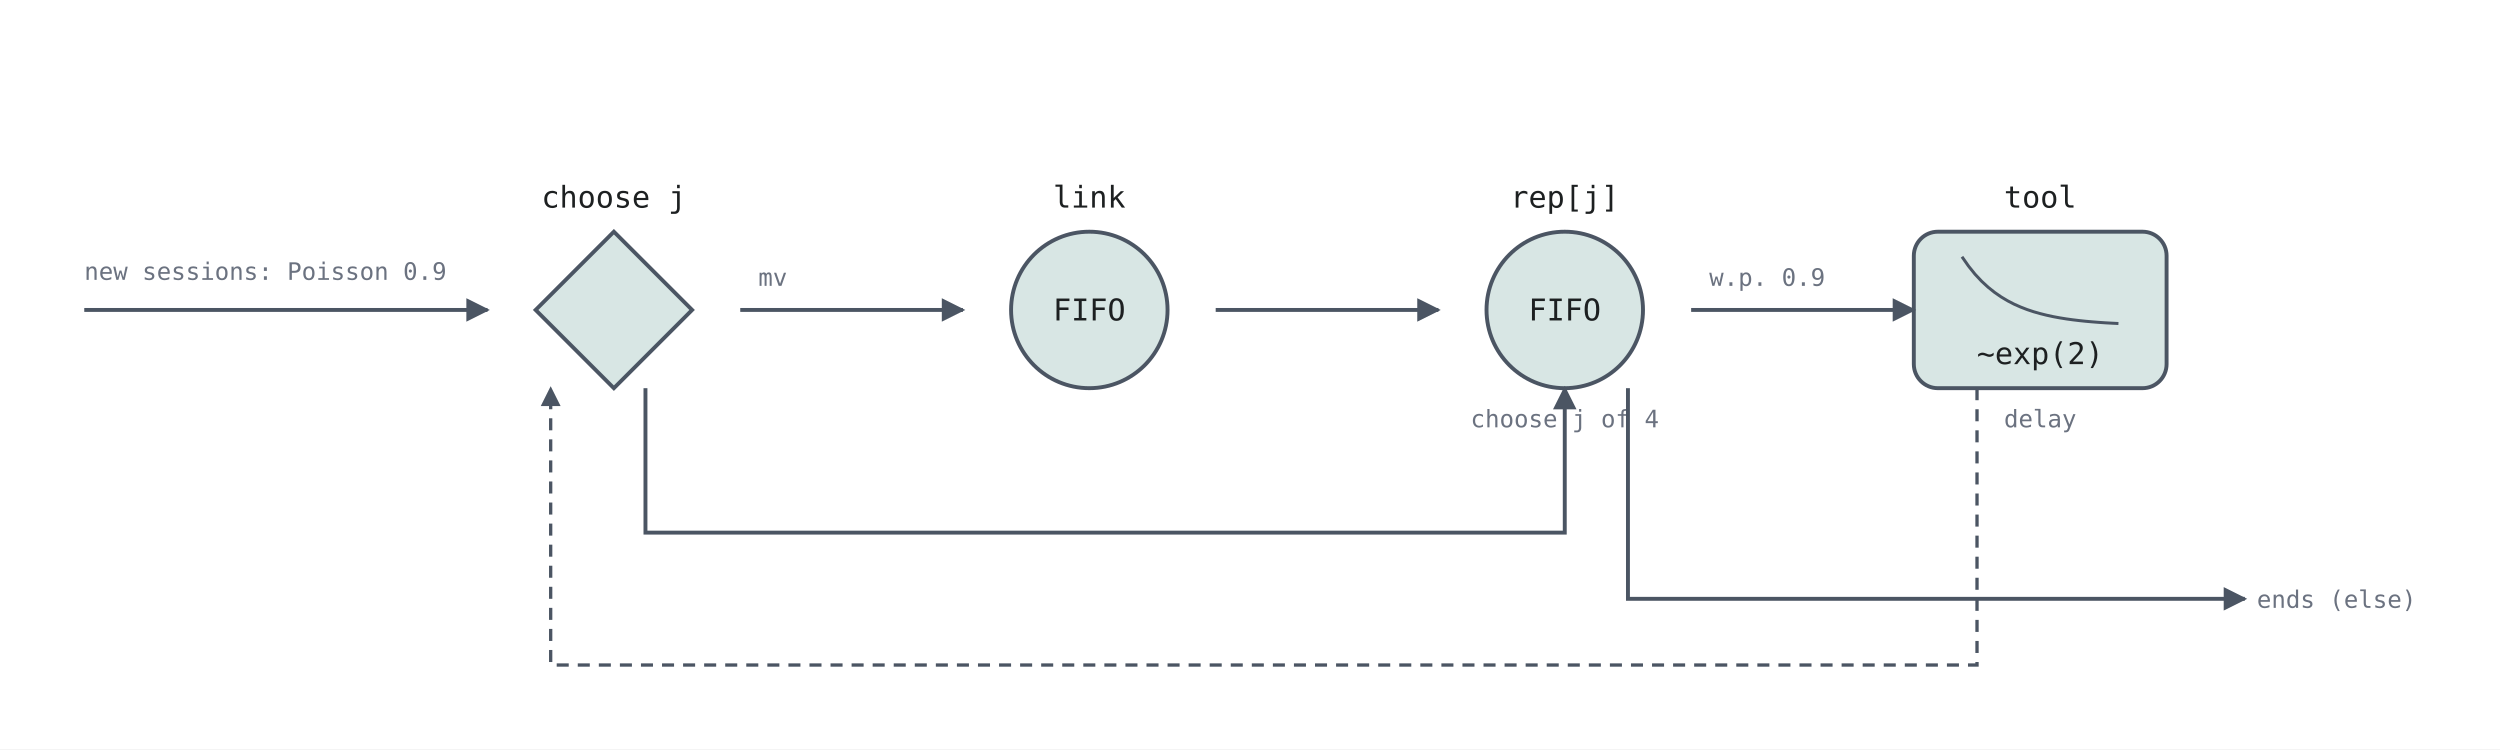
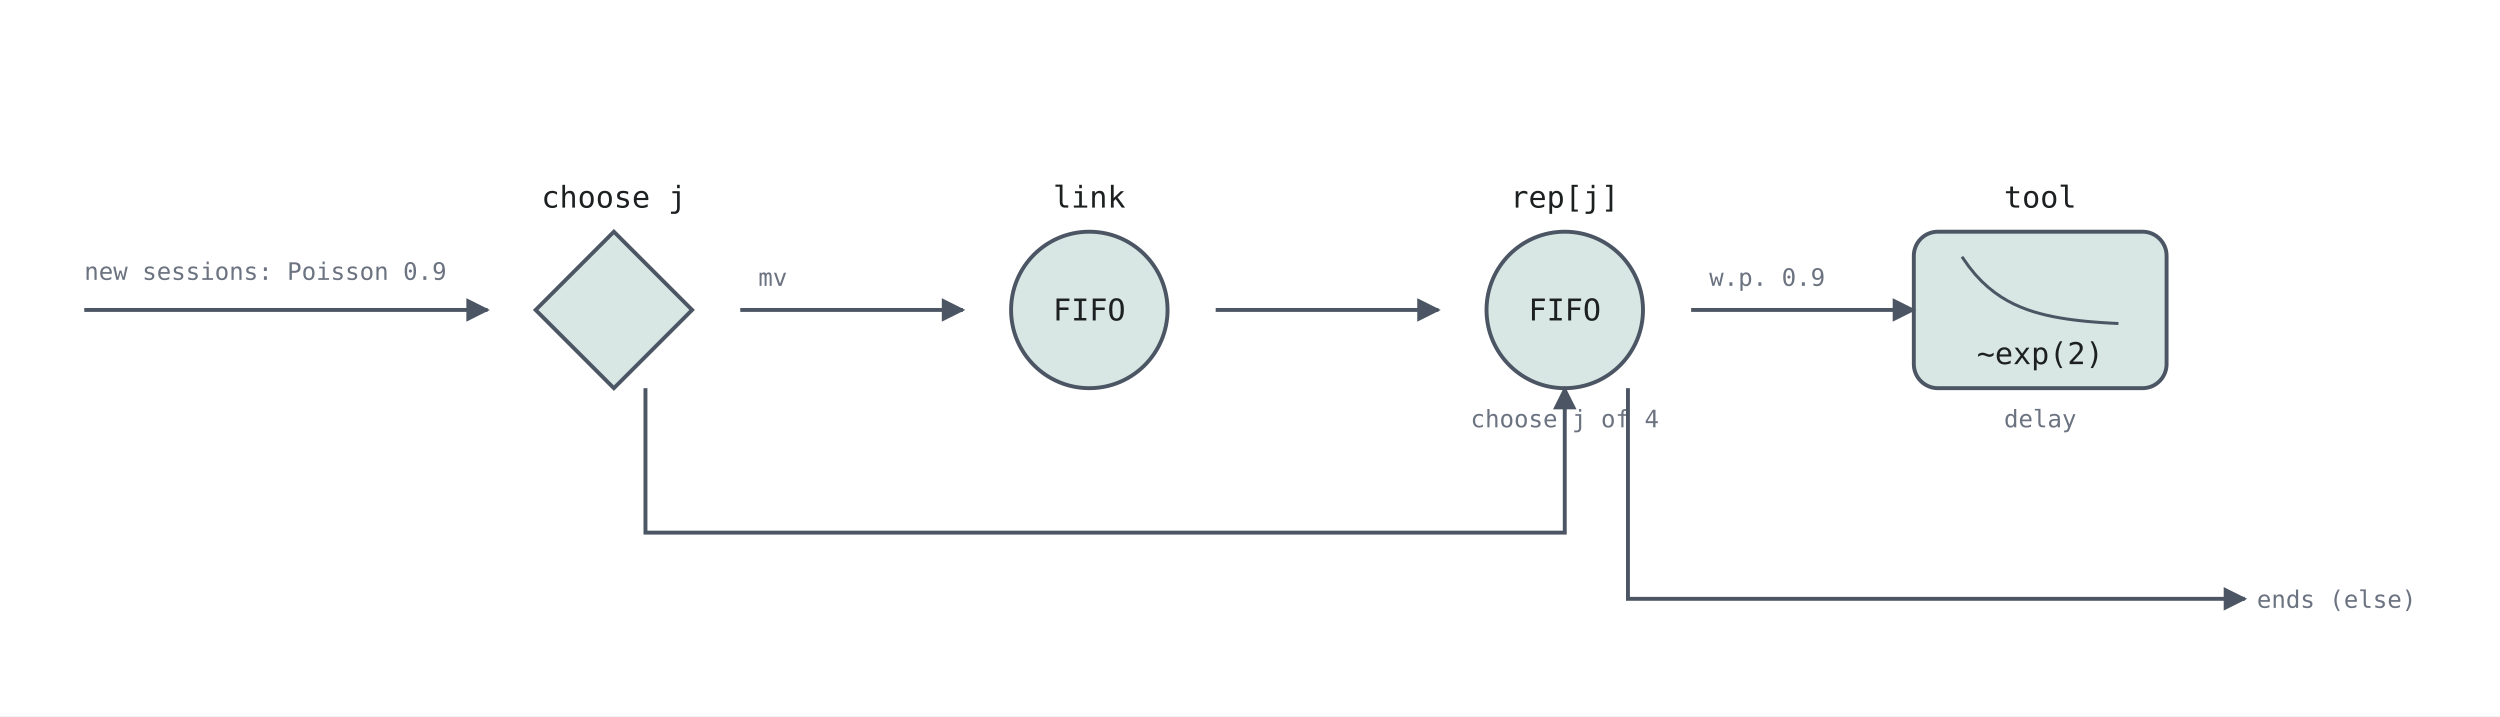
- <svg xmlns="http://www.w3.org/2000/svg" width="830.8" height="249" viewBox="0 0 830.8 249" role="img">
+ <svg xmlns="http://www.w3.org/2000/svg" width="830.8" height="238" viewBox="0 0 830.8 238" role="img">
  <style>
  text { font-family: ui-monospace, "SF Mono", Menlo, Consolas, monospace; }
  @media (prefers-color-scheme: dark) {
    text { fill: #e8e6e3; } text.dim { fill: #9aa4b2; }
    .bg { fill:#14171a }
    .solid { fill:#232a31;stroke:#b6bfcc }
    .cached { fill:#33302a }
    .instance { fill:#1a1f24;stroke:#b6bfcc }
    .frame { stroke:#b6bfcc }
    .enclosure { stroke:#9aa4b2 }
    .station { fill:#26403d;stroke:#b6bfcc }
    .cell { fill:#14171a;stroke:#b6bfcc }
    .rail { stroke:#b6bfcc }
    .flow { stroke:#b6bfcc }
    .back { stroke:#b6bfcc }
    .relation { stroke:#9aa4b2 }
  }
</style>
  <defs>
    <marker id="a" viewBox="0 0 10 10" refX="9" refY="5" markerWidth="6" markerHeight="6" orient="auto-start-reverse">
      <path d="M0 0 L10 5 L0 10 z" fill="context-stroke" />
    </marker>
  </defs>
-   <rect class="bg" fill="#ffffff" x="0" y="0" width="830.8" height="249" />
+   <rect class="bg" fill="#ffffff" x="0" y="0" width="830.8" height="238" />
  <polygon class="station" fill="#d8e6e4" stroke="#4b5563" stroke-width="1.3" points="204,77 230,103 204,129 178,103" />
  <text x="204" y="69" text-anchor="middle" font-size="10" fill="#1d2021">choose j</text>
  <circle class="station" fill="#d8e6e4" stroke="#4b5563" stroke-width="1.3" cx="362" cy="103" r="26" />
  <text x="362" y="106.5" text-anchor="middle" font-size="10" fill="#1d2021">FIFO</text>
  <text x="362" y="69" text-anchor="middle" font-size="10" fill="#1d2021">link</text>
  <circle class="station" fill="#d8e6e4" stroke="#4b5563" stroke-width="1.3" cx="520" cy="103" r="26" />
  <text x="520" y="106.5" text-anchor="middle" font-size="10" fill="#1d2021">FIFO</text>
  <text x="520" y="69" text-anchor="middle" font-size="10" fill="#1d2021">rep[j]</text>
  <text x="520" y="142" text-anchor="middle" font-size="8" fill="#6b7280" class="dim">choose j of 4</text>
  <rect class="station" fill="#d8e6e4" stroke="#4b5563" stroke-width="1.3" x="636" y="77" width="84" height="52" rx="8" />
  <path class="rail" fill="none" stroke="#4b5563" stroke-width="1" d="M 652 85.32 L 654.17 88.42 L 656.33 91.11 L 658.5 93.43 L 660.67 95.43 L 662.83 97.16 L 665 98.66 L 667.17 99.96 L 669.33 101.08 L 671.5 102.04 L 673.67 102.88 L 675.83 103.6 L 678 104.22 L 680.17 104.76 L 682.33 105.23 L 684.5 105.63 L 686.67 105.98 L 688.83 106.28 L 691 106.54 L 693.17 106.77 L 695.33 106.96 L 697.5 107.13 L 699.67 107.28 L 701.83 107.4 L 704 107.51" />
  <text x="678" y="121" text-anchor="middle" font-size="10" fill="#1d2021">~exp(2)</text>
  <text x="678" y="69" text-anchor="middle" font-size="10" fill="#1d2021">tool</text>
  <text x="678" y="142" text-anchor="middle" font-size="8" fill="#6b7280" class="dim">delay</text>
  <path class="flow" fill="none" stroke="#4b5563" stroke-width="1.3" d="M28 103 L162 103" marker-end="url(#a)" />
  <text x="28" y="93" text-anchor="start" font-size="8" fill="#6b7280" class="dim">new sessions: Poisson 0.9</text>
  <path class="flow" fill="none" stroke="#4b5563" stroke-width="1.3" d="M246 103 L320 103" marker-end="url(#a)" />
  <text x="252" y="95" text-anchor="start" font-size="8" fill="#6b7280" class="dim">mv</text>
  <path class="flow" fill="none" stroke="#4b5563" stroke-width="1.3" d="M404 103 L478 103" marker-end="url(#a)" />
  <path class="flow" fill="none" stroke="#4b5563" stroke-width="1.3" d="M214.5 129 L214.5 177 L520 177 L520 129" marker-end="url(#a)" />
  <path class="flow" fill="none" stroke="#4b5563" stroke-width="1.3" d="M562 103 L636 103" marker-end="url(#a)" />
  <text x="568" y="95" text-anchor="start" font-size="8" fill="#6b7280" class="dim">w.p. 0.9</text>
  <path class="flow" fill="none" stroke="#4b5563" stroke-width="1.3" d="M541 129 L541 199 L746 199" marker-end="url(#a)" />
  <text x="750" y="202" text-anchor="start" font-size="8" fill="#6b7280" class="dim">ends (else)</text>
-   <path class="back" fill="none" stroke="#4b5563" stroke-width="1.1" stroke-dasharray="4 3" d="M657 129 L657 221 L183 221 L183 129" marker-end="url(#a)" />
</svg>
